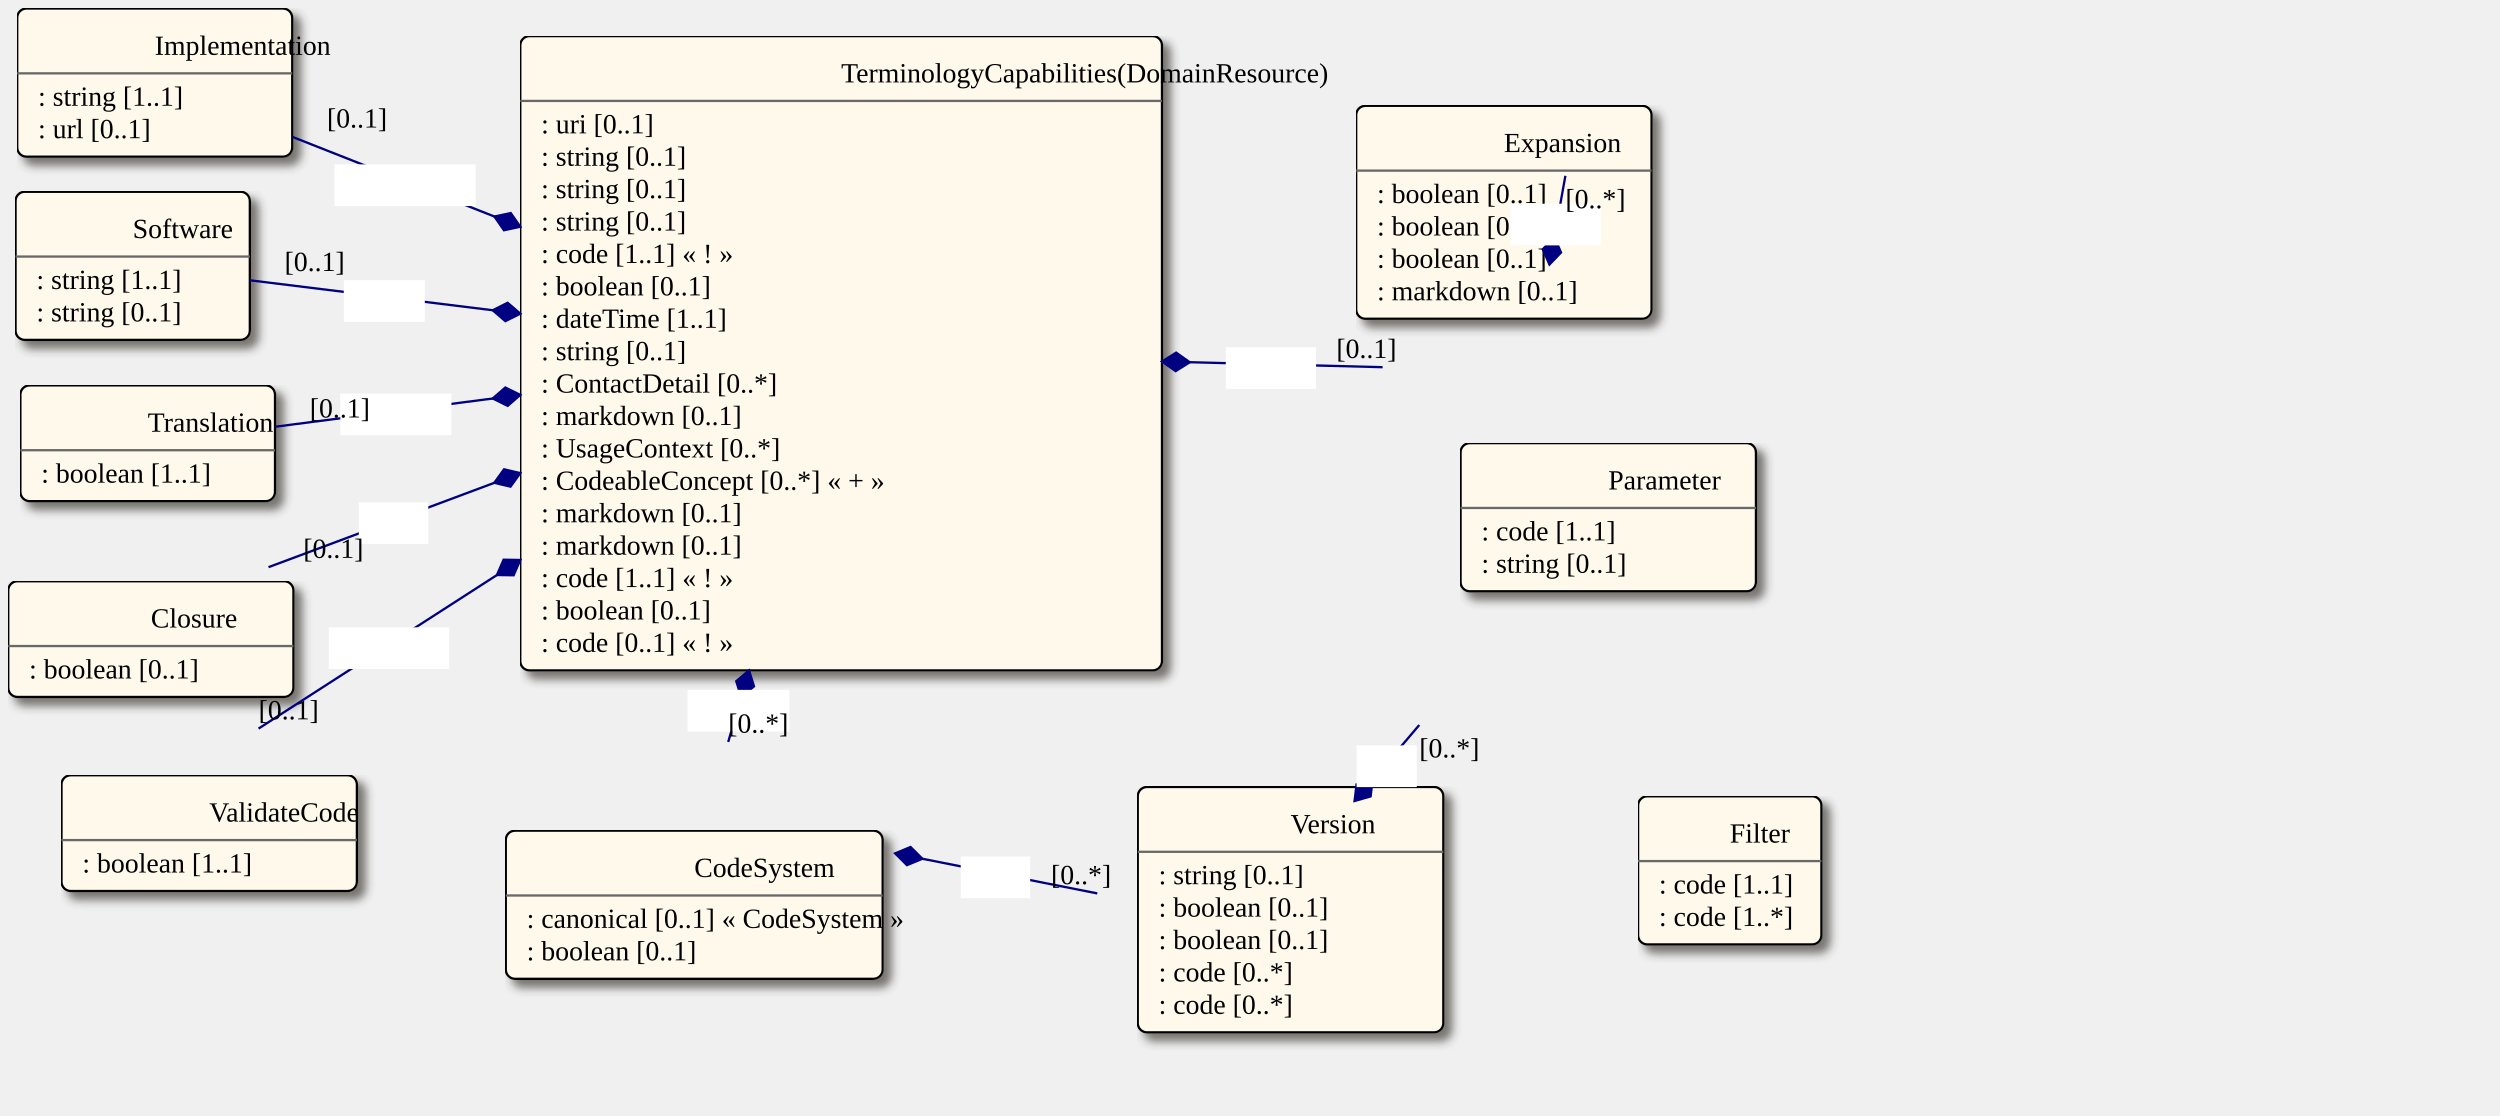
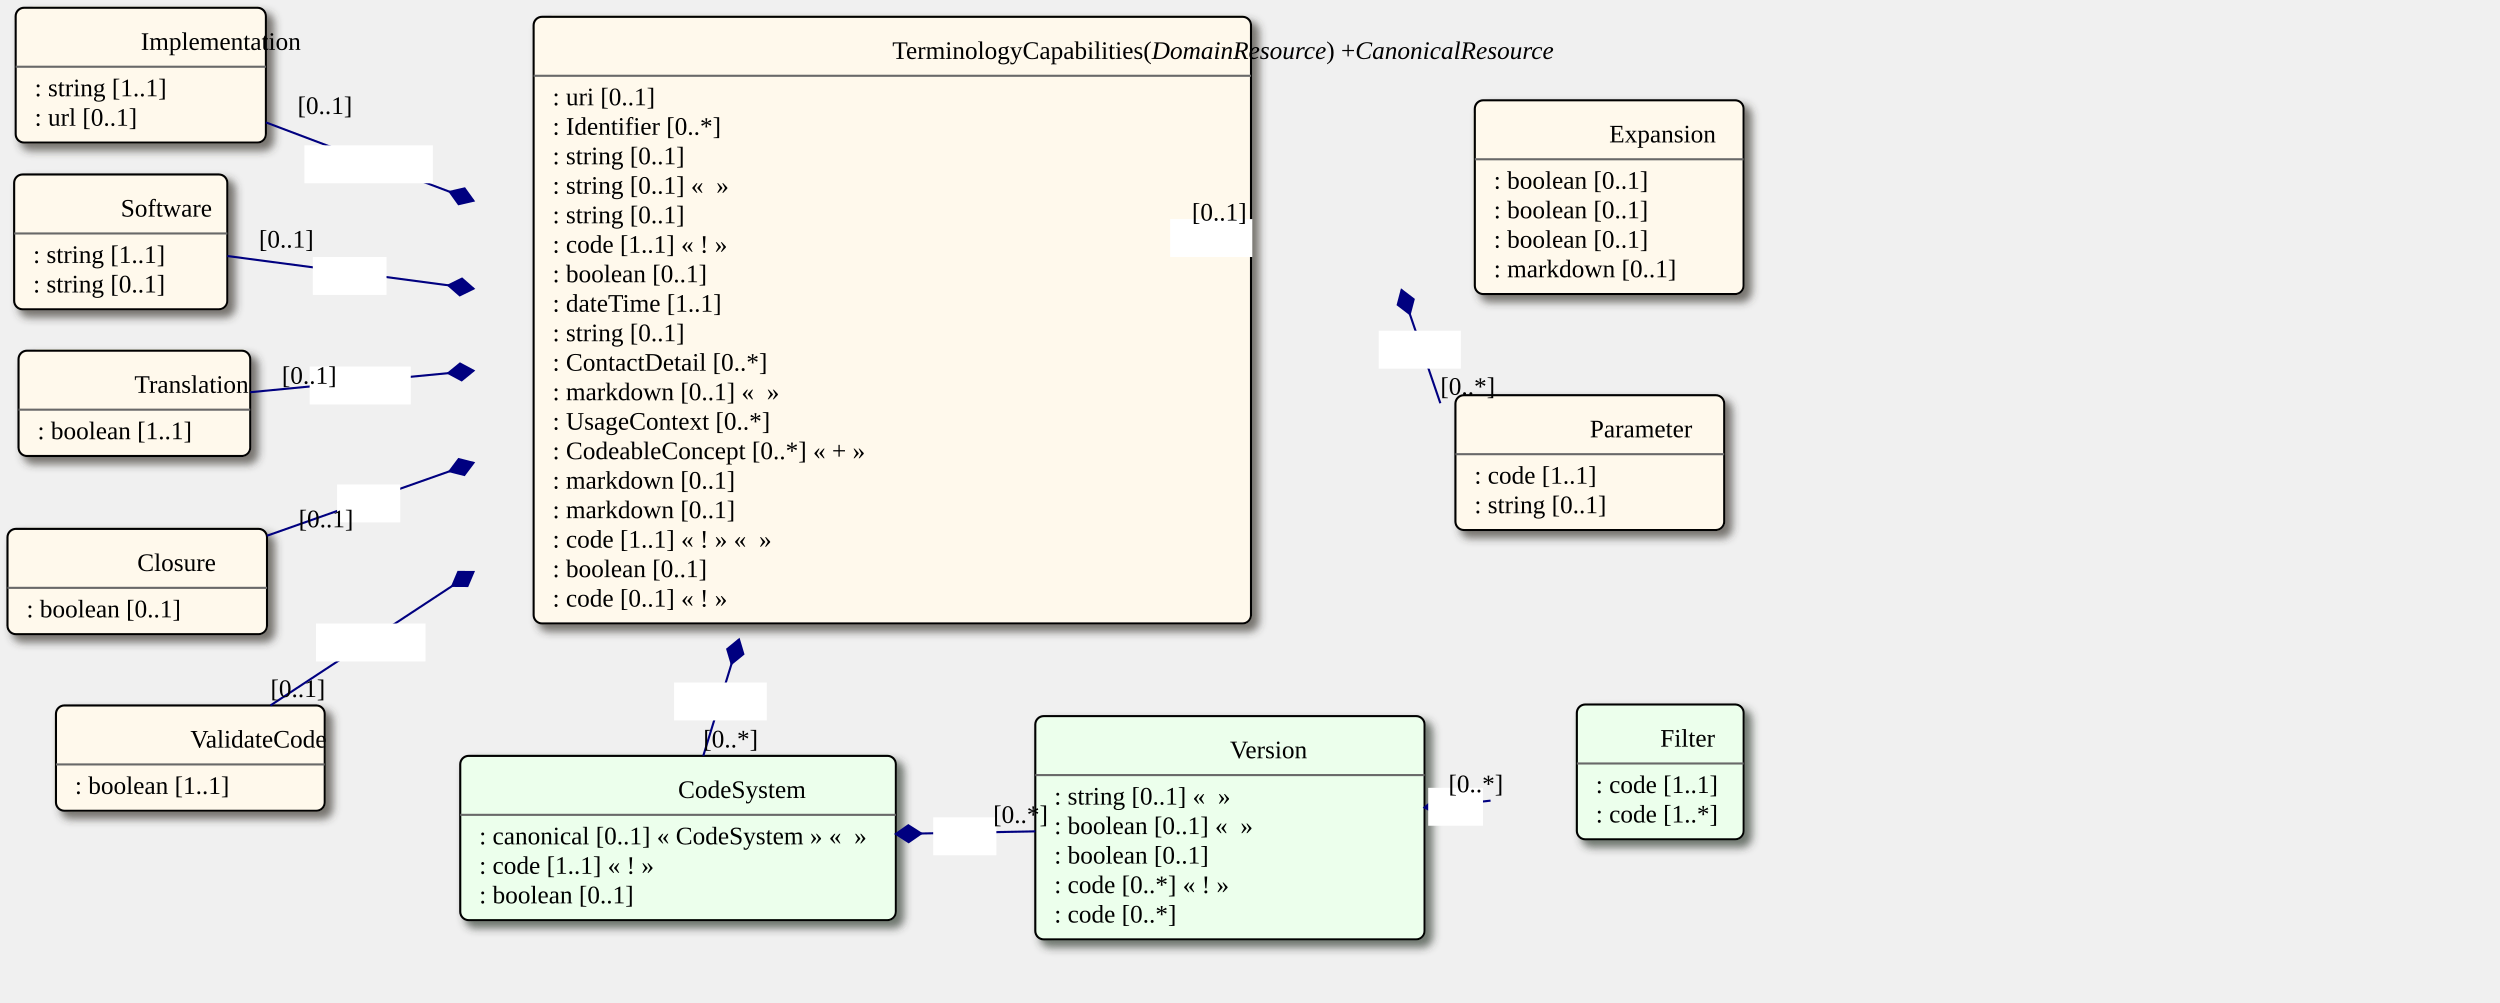
- <svg xmlns="http://www.w3.org/2000/svg" xmlns:xlink="http://www.w3.org/1999/xlink" id="n600" version="1.1" width="1079.921" height="482">
-   <defs id="defs11">
-     <filter id="shadow1" x="0" y="0" width="200%" height="200%">
-       <feOffset result="offOut" in="SourceGraphic" dx="3" dy="3" id="feOffset2" />
-       <feColorMatrix result="matrixOut" in="offOut" type="matrix" values="0.2 0 0 0 0 0 0.2 0 0 0 0 0 0.2 0 0 0 0 0 1 0" id="feColorMatrix4" />
-       <feGaussianBlur result="blurOut" in="matrixOut" stdDeviation="2" id="feGaussianBlur6" />
-       <feBlend in="SourceGraphic" in2="blurOut" mode="normal" id="feBlend8" />
+ <svg xmlns="http://www.w3.org/2000/svg" xmlns:xlink="http://www.w3.org/1999/xlink" id="n689" version="1.1" width="1186.801" height="475.95">
+   <defs id="defs103102">
+     <filter id="shadow1" x="-0.067" y="-0.106" width="1.172" height="1.272">
+       <feOffset result="offOut" in="SourceGraphic" dx="3" dy="3" id="feOffset103093" />
+       <feColorMatrix result="matrixOut" in="offOut" type="matrix" values="0.2 0 0 0 0 0 0.2 0 0 0 0 0 0.2 0 0 0 0 0 1 0" id="feColorMatrix103095" />
+       <feGaussianBlur result="blurOut" in="matrixOut" stdDeviation="2" id="feGaussianBlur103097" />
+       <feBlend in="SourceGraphic" in2="blurOut" mode="normal" id="feBlend103099" />
    </filter>
  </defs>
-   <g id="n601">
-     <rect id="TerminologyCapabilities" x="224.744" y="15.594" rx="4" ry="4" width="277.2" height="274.0" filter="url(#shadow1)" style="fill:#fff9ec;stroke:black;stroke-width:1" />
-     <line id="n602" x1="224.744" y1="43.594" x2="501.944" y2="43.594" style="stroke:dimgrey;stroke-width:1" />
-     <text id="n603" x="363.344" y="35.594" fill="black" class="diagram-class-title  diagram-class-resource">TerminologyCapabilities<tspan class="diagram-class-title-link" id="tspan16"> (<a xlink:href="domainresource.html" class="diagram-class-reference" id="n604">DomainResource</a>
- )</tspan>
+   <g id="n690" transform="translate(28.57467,-7.619911)">
+     <rect id="TerminologyCapabilities" x="224.744" y="15.594" rx="4" ry="4" width="340.56" height="288" filter="url(#shadow1)" style="fill:#fff9ec;stroke:#000000;stroke-width:1" />
+     <line id="n691" x1="224.744" y1="43.594" x2="565.304" y2="43.594" style="stroke:#696969;stroke-width:1" />
+     <text id="n692" x="395.024" y="35.594" fill="#000000" class="diagram-class-title  diagram-class-resource">TerminologyCapabilities<tspan class="diagram-class-title-link" id="tspan103108">(<a id="n693" xlink:href="domainresource.html#DomainResource" class="diagram-class-reference" style="font-style: italic">DomainResource</a>) +<a id="n694" xlink:href="canonicalresource.html#CanonicalResource" class="diagram-class-reference" style="font-style: italic">CanonicalResource</a>
+       </tspan>
    </text>
-     <text id="n605" x="230.744" y="57.594" fill="black" class="diagram-class-detail">
-       <a xlink:href="terminologycapabilities-definitions.html#TerminologyCapabilities.url" id="n606" />
-  : <a xlink:href="datatypes.html#uri" id="n607">uri</a>
-  [0..1]</text>
-     <text id="n611" x="230.744" y="71.594" fill="black" class="diagram-class-detail">
-       <a xlink:href="terminologycapabilities-definitions.html#TerminologyCapabilities.version" id="n612" />
-  : <a xlink:href="datatypes.html#string" id="n613">string</a>
-  [0..1]</text>
-     <text id="n617" x="230.744" y="85.594" fill="black" class="diagram-class-detail">
-       <a xlink:href="terminologycapabilities-definitions.html#TerminologyCapabilities.name" id="n618" />
-  : <a xlink:href="datatypes.html#string" id="n619">string</a>
-  [0..1]</text>
-     <text id="n623" x="230.744" y="99.594" fill="black" class="diagram-class-detail">
-       <a xlink:href="terminologycapabilities-definitions.html#TerminologyCapabilities.title" id="n624" />
-  : <a xlink:href="datatypes.html#string" id="n625">string</a>
-  [0..1]</text>
-     <text id="n629" x="230.744" y="113.594" fill="black" class="diagram-class-detail">
-       <a xlink:href="terminologycapabilities-definitions.html#TerminologyCapabilities.status" id="n630" />
-  : <a xlink:href="datatypes.html#code" id="n631">code</a>
-  [1..1] « <a xlink:href="valueset-publication-status.html" id="n632" />
- ! »</text>
-     <text id="n639" x="230.744" y="127.594" fill="black" class="diagram-class-detail">
-       <a xlink:href="terminologycapabilities-definitions.html#TerminologyCapabilities.experimental" id="n640" />
-  : <a xlink:href="datatypes.html#boolean" id="n641">boolean</a>
-  [0..1]</text>
-     <text id="n645" x="230.744" y="141.594" fill="black" class="diagram-class-detail">
-       <a xlink:href="terminologycapabilities-definitions.html#TerminologyCapabilities.date" id="n646" />
-  : <a xlink:href="datatypes.html#dateTime" id="n647">dateTime</a>
-  [1..1]</text>
-     <text id="n651" x="230.744" y="155.594" fill="black" class="diagram-class-detail">
-       <a xlink:href="terminologycapabilities-definitions.html#TerminologyCapabilities.publisher" id="n652" />
-  : <a xlink:href="datatypes.html#string" id="n653">string</a>
-  [0..1]</text>
-     <text id="n657" x="230.744" y="169.594" fill="black" class="diagram-class-detail">
-       <a xlink:href="terminologycapabilities-definitions.html#TerminologyCapabilities.contact" id="n658" />
-  : <a xlink:href="metadatatypes.html#ContactDetail" id="n659">ContactDetail</a>
-  [0..*]</text>
-     <text id="n663" x="230.744" y="183.594" fill="black" class="diagram-class-detail">
-       <a xlink:href="terminologycapabilities-definitions.html#TerminologyCapabilities.description" id="n664" />
-  : <a xlink:href="datatypes.html#markdown" id="n665">markdown</a>
-  [0..1]</text>
-     <text id="n669" x="230.744" y="197.594" fill="black" class="diagram-class-detail">
-       <a xlink:href="terminologycapabilities-definitions.html#TerminologyCapabilities.useContext" id="n670" />
-  : <a xlink:href="metadatatypes.html#UsageContext" id="n671">UsageContext</a>
-  [0..*]</text>
-     <text id="n675" x="230.744" y="211.594" fill="black" class="diagram-class-detail">
-       <a xlink:href="terminologycapabilities-definitions.html#TerminologyCapabilities.jurisdiction" id="n676" />
-  : <a xlink:href="datatypes.html#CodeableConcept" id="n677">CodeableConcept</a>
-  [0..*] « <a xlink:href="valueset-jurisdiction.html" id="n678" />
- + »</text>
-     <text id="n685" x="230.744" y="225.594" fill="black" class="diagram-class-detail">
-       <a xlink:href="terminologycapabilities-definitions.html#TerminologyCapabilities.purpose" id="n686" />
-  : <a xlink:href="datatypes.html#markdown" id="n687">markdown</a>
-  [0..1]</text>
-     <text id="n691" x="230.744" y="239.594" fill="black" class="diagram-class-detail">
-       <a xlink:href="terminologycapabilities-definitions.html#TerminologyCapabilities.copyright" id="n692" />
-  : <a xlink:href="datatypes.html#markdown" id="n693">markdown</a>
-  [0..1]</text>
-     <text id="n697" x="230.744" y="253.594" fill="black" class="diagram-class-detail">
-       <a xlink:href="terminologycapabilities-definitions.html#TerminologyCapabilities.kind" id="n698" />
-  : <a xlink:href="datatypes.html#code" id="n699">code</a>
-  [1..1] « <a xlink:href="valueset-capability-statement-kind.html" id="n700" />
- ! »</text>
-     <text id="n707" x="230.744" y="267.594" fill="black" class="diagram-class-detail">
-       <a xlink:href="terminologycapabilities-definitions.html#TerminologyCapabilities.lockedDate" id="n708" />
-  : <a xlink:href="datatypes.html#boolean" id="n709">boolean</a>
-  [0..1]</text>
-     <text id="n713" x="230.744" y="281.594" fill="black" class="diagram-class-detail">
-       <a xlink:href="terminologycapabilities-definitions.html#TerminologyCapabilities.codeSearch" id="n714" />
-  : <a xlink:href="datatypes.html#code" id="n715">code</a>
-  [0..1] « <a xlink:href="valueset-code-search-support.html" id="n716" />
- ! »</text>
-   </g>
-   <g id="n723">
+     <text id="n695" x="230.744" y="57.594" fill="#000000" class="diagram-class-detail">
+       <a id="n696" xlink:href="terminologycapabilities-definitions.html#TerminologyCapabilities.url" /> : <a id="n697" xlink:href="datatypes.html#uri">uri</a> [0..1]</text>
+     <text id="n701" x="230.744" y="71.594" fill="#000000" class="diagram-class-detail">
+       <a id="n702" xlink:href="terminologycapabilities-definitions.html#TerminologyCapabilities.identifier" /> : <a id="n703" xlink:href="datatypes.html#Identifier">Identifier</a> [0..*]</text>
+     <text id="n707" x="230.744" y="85.594" fill="#000000" class="diagram-class-detail">
+       <a id="n708" xlink:href="terminologycapabilities-definitions.html#TerminologyCapabilities.version" /> : <a id="n709" xlink:href="datatypes.html#string">string</a> [0..1]</text>
+     <text id="n713" x="230.744" y="99.594" fill="#000000" class="diagram-class-detail">
+       <a id="n714" xlink:href="terminologycapabilities-definitions.html#TerminologyCapabilities.name" /> : <a id="n715" xlink:href="datatypes.html#string">string</a> [0..1] « <a id="n716" style="color:#301212;font-weight:bold" xlink:href="conformance-rules.html#constraints" /> »</text>
+     <text id="n723" x="230.744" y="113.594" fill="#000000" class="diagram-class-detail">
+       <a id="n724" xlink:href="terminologycapabilities-definitions.html#TerminologyCapabilities.title" /> : <a id="n725" xlink:href="datatypes.html#string">string</a> [0..1]</text>
+     <text id="n729" x="230.744" y="127.594" fill="#000000" class="diagram-class-detail">
+       <a id="n730" xlink:href="terminologycapabilities-definitions.html#TerminologyCapabilities.status" /> : <a id="n731" xlink:href="datatypes.html#code">code</a> [1..1] « <a id="n732" xlink:href="valueset-publication-status.html" />! »</text>
+     <text id="n739" x="230.744" y="141.594" fill="#000000" class="diagram-class-detail">
+       <a id="n740" xlink:href="terminologycapabilities-definitions.html#TerminologyCapabilities.experimental" /> : <a id="n741" xlink:href="datatypes.html#boolean">boolean</a> [0..1]</text>
+     <text id="n745" x="230.744" y="155.594" fill="#000000" class="diagram-class-detail">
+       <a id="n746" xlink:href="terminologycapabilities-definitions.html#TerminologyCapabilities.date" /> : <a id="n747" xlink:href="datatypes.html#dateTime">dateTime</a> [1..1]</text>
+     <text id="n751" x="230.744" y="169.594" fill="#000000" class="diagram-class-detail">
+       <a id="n752" xlink:href="terminologycapabilities-definitions.html#TerminologyCapabilities.publisher" /> : <a id="n753" xlink:href="datatypes.html#string">string</a> [0..1]</text>
+     <text id="n757" x="230.744" y="183.594" fill="#000000" class="diagram-class-detail">
+       <a id="n758" xlink:href="terminologycapabilities-definitions.html#TerminologyCapabilities.contact" /> : <a id="n759" xlink:href="metadatatypes.html#ContactDetail">ContactDetail</a> [0..*]</text>
+     <text id="n763" x="230.744" y="197.594" fill="#000000" class="diagram-class-detail">
+       <a id="n764" xlink:href="terminologycapabilities-definitions.html#TerminologyCapabilities.description" /> : <a id="n765" xlink:href="datatypes.html#markdown">markdown</a> [0..1] « <a id="n766" style="color:#301212;font-weight:bold" xlink:href="conformance-rules.html#constraints" /> »</text>
+     <text id="n773" x="230.744" y="211.594" fill="#000000" class="diagram-class-detail">
+       <a id="n774" xlink:href="terminologycapabilities-definitions.html#TerminologyCapabilities.useContext" /> : <a id="n775" xlink:href="metadatatypes.html#UsageContext">UsageContext</a> [0..*]</text>
+     <text id="n779" x="230.744" y="225.594" fill="#000000" class="diagram-class-detail">
+       <a id="n780" xlink:href="terminologycapabilities-definitions.html#TerminologyCapabilities.jurisdiction" /> : <a id="n781" xlink:href="datatypes.html#CodeableConcept">CodeableConcept</a> [0..*] « <a id="n782" xlink:href="valueset-jurisdiction.html" />+ »</text>
+     <text id="n789" x="230.744" y="239.594" fill="#000000" class="diagram-class-detail">
+       <a id="n790" xlink:href="terminologycapabilities-definitions.html#TerminologyCapabilities.purpose" /> : <a id="n791" xlink:href="datatypes.html#markdown">markdown</a> [0..1]</text>
+     <text id="n795" x="230.744" y="253.594" fill="#000000" class="diagram-class-detail">
+       <a id="n796" xlink:href="terminologycapabilities-definitions.html#TerminologyCapabilities.copyright" /> : <a id="n797" xlink:href="datatypes.html#markdown">markdown</a> [0..1]</text>
+     <text id="n801" x="230.744" y="267.594" fill="#000000" class="diagram-class-detail">
+       <a id="n802" xlink:href="terminologycapabilities-definitions.html#TerminologyCapabilities.kind" /> : <a id="n803" xlink:href="datatypes.html#code">code</a> [1..1] « <a id="n804" xlink:href="valueset-capability-statement-kind.html" />! » « <a id="n806" style="color:#301212;font-weight:bold" xlink:href="conformance-rules.html#constraints" /> »</text>
+     <text id="n815" x="230.744" y="281.594" fill="#000000" class="diagram-class-detail">
+       <a id="n816" xlink:href="terminologycapabilities-definitions.html#TerminologyCapabilities.lockedDate" /> : <a id="n817" xlink:href="datatypes.html#boolean">boolean</a> [0..1]</text>
+     <text id="n821" x="230.744" y="295.594" fill="#000000" class="diagram-class-detail">
+       <a id="n822" xlink:href="terminologycapabilities-definitions.html#TerminologyCapabilities.codeSearch" /> : <a id="n823" xlink:href="datatypes.html#code">code</a> [0..1] « <a id="n824" xlink:href="valueset-code-search-support.html" />! »</text>
+   </g>
+   <g id="n831">
    <rect id="TerminologyCapabilities.software" x="6.719" y="82.829" rx="4" ry="4" width="101.2" height="64.0" filter="url(#shadow1)" style="fill:#fff9ec;stroke:black;stroke-width:1" />
-     <line id="n724" x1="6.719" y1="110.829" x2="107.919" y2="110.829" style="stroke:dimgrey;stroke-width:1" />
-     <text id="n725" x="57.319" y="102.829" fill="black" class="diagram-class-title">Software</text>
-     <text id="n726" x="12.719" y="124.829" fill="black" class="diagram-class-detail">
-       <a xlink:href="terminologycapabilities-definitions.html#TerminologyCapabilities.software.name" id="n727" />
-  : <a xlink:href="datatypes.html#string" id="n728">string</a>
-  [1..1]</text>
-     <text id="n732" x="12.719" y="138.829" fill="black" class="diagram-class-detail">
-       <a xlink:href="terminologycapabilities-definitions.html#TerminologyCapabilities.software.version" id="n733" />
-  : <a xlink:href="datatypes.html#string" id="n734">string</a>
-  [0..1]</text>
-   </g>
-   <g id="n738">
+     <line id="n832" x1="6.719" y1="110.829" x2="107.919" y2="110.829" style="stroke:dimgrey;stroke-width:1" />
+     <text id="n833" x="57.319" y="102.829" fill="black" class="diagram-class-title">Software</text>
+     <text id="n834" x="12.719" y="124.829" fill="black" class="diagram-class-detail">
+       <a id="n835" xlink:href="terminologycapabilities-definitions.html#TerminologyCapabilities.software.name" /> : <a id="n836" xlink:href="datatypes.html#string">string</a> [1..1]</text>
+     <text id="n840" x="12.719" y="138.829" fill="black" class="diagram-class-detail">
+       <a id="n841" xlink:href="terminologycapabilities-definitions.html#TerminologyCapabilities.software.version" /> : <a id="n842" xlink:href="datatypes.html#string">string</a> [0..1]</text>
+   </g>
+   <g id="n846">
    <rect id="TerminologyCapabilities.implementation" x="7.435" y="3.684" rx="4" ry="4" width="118.8" height="64.0" filter="url(#shadow1)" style="fill:#fff9ec;stroke:black;stroke-width:1" />
-     <line id="n739" x1="7.435" y1="31.684" x2="126.235" y2="31.684" style="stroke:dimgrey;stroke-width:1" />
-     <text id="n740" x="66.835" y="23.684" fill="black" class="diagram-class-title">Implementation</text>
-     <text id="n741" x="13.435" y="45.684" fill="black" class="diagram-class-detail">
-       <a xlink:href="terminologycapabilities-definitions.html#TerminologyCapabilities.implementation.description" id="n742" />
-  : <a xlink:href="datatypes.html#string" id="n743">string</a>
-  [1..1]</text>
-     <text id="n747" x="13.435" y="59.684" fill="black" class="diagram-class-detail">
-       <a xlink:href="terminologycapabilities-definitions.html#TerminologyCapabilities.implementation.url" id="n748" />
-  : <a xlink:href="datatypes.html#url" id="n749">url</a>
-  [0..1]</text>
-   </g>
-   <g id="n753" transform="translate(-5.377603,38.31542)">
-     <rect id="TerminologyCapabilities.codeSystem" x="223.864" y="320.507" rx="4" ry="4" width="162.8" height="64" style="fill:#fff9ec;stroke:#000000;stroke-width:1;filter:url(#shadow1)" />
-     <line id="n754" x1="223.864" y1="348.507" x2="386.664" y2="348.507" style="stroke:#696969;stroke-width:1" />
-     <text id="n755" x="305.264" y="340.507" class="diagram-class-title" style="fill:#000000">CodeSystem</text>
-     <text id="n756" x="229.864" y="362.507" class="diagram-class-detail" style="fill:#000000">
-       <a xlink:href="terminologycapabilities-definitions.html#TerminologyCapabilities.codeSystem.uri" id="n757" />
-  : <a xlink:href="datatypes.html#canonical" id="n758">canonical</a>
-  [0..1] « <a xlink:href="codesystem.html#CodeSystem" id="n759">CodeSystem</a>
-  »</text>
-     <text id="n764" x="229.864" y="376.507" class="diagram-class-detail" style="fill:#000000">
-       <a xlink:href="terminologycapabilities-definitions.html#TerminologyCapabilities.codeSystem.subsumption" id="n765" />
-  : <a xlink:href="datatypes.html#boolean" id="n766">boolean</a>
-  [0..1]</text>
-   </g>
-   <g id="n770" transform="translate(17.47721,-6.049804)">
-     <rect id="TerminologyCapabilities.codeSystem.version" x="474" y="346" rx="4" ry="4" width="132" height="106" style="fill:#fff9ec;stroke:#000000;stroke-width:1;filter:url(#shadow1)" />
-     <line id="n771" x1="474" y1="374" x2="606" y2="374" style="stroke:#696969;stroke-width:1" />
-     <text id="n772" x="540" y="366" class="diagram-class-title" style="fill:#000000">Version</text>
-     <text id="n773" x="480" y="388" class="diagram-class-detail" style="fill:#000000">
-       <a xlink:href="terminologycapabilities-definitions.html#TerminologyCapabilities.codeSystem.version.code" id="n774" />
-  : <a xlink:href="datatypes.html#string" id="n775">string</a>
-  [0..1]</text>
-     <text id="n779" x="480" y="402" class="diagram-class-detail" style="fill:#000000">
-       <a xlink:href="terminologycapabilities-definitions.html#TerminologyCapabilities.codeSystem.version.isDefault" id="n780" />
-  : <a xlink:href="datatypes.html#boolean" id="n781">boolean</a>
-  [0..1]</text>
-     <text id="n785" x="480" y="416" class="diagram-class-detail" style="fill:#000000">
-       <a xlink:href="terminologycapabilities-definitions.html#TerminologyCapabilities.codeSystem.version.compositional" id="n786" />
-  : <a xlink:href="datatypes.html#boolean" id="n787">boolean</a>
-  [0..1]</text>
-     <text id="n791" x="480" y="430" class="diagram-class-detail" style="fill:#000000">
-       <a xlink:href="terminologycapabilities-definitions.html#TerminologyCapabilities.codeSystem.version.language" id="n792" />
-  : <a xlink:href="datatypes.html#code" id="n793">code</a>
-  [0..*]</text>
-     <text id="n797" x="480" y="444" class="diagram-class-detail" style="fill:#000000">
-       <a xlink:href="terminologycapabilities-definitions.html#TerminologyCapabilities.codeSystem.version.property" id="n798" />
-  : <a xlink:href="datatypes.html#code" id="n799">code</a>
-  [0..*]</text>
-   </g>
-   <g id="n803" transform="translate(106.8799,94.78026)">
-     <rect id="TerminologyCapabilities.codeSystem.version.filter" x="600.721" y="249.187" rx="4" ry="4" width="79.2" height="64" style="fill:#fff9ec;stroke:#000000;stroke-width:1;filter:url(#shadow1)" />
-     <line id="n804" x1="600.721" y1="277.187" x2="679.921" y2="277.187" style="stroke:#696969;stroke-width:1" />
-     <text id="n805" x="640.321" y="269.187" class="diagram-class-title" style="fill:#000000">Filter</text>
-     <text id="n806" x="606.721" y="291.187" class="diagram-class-detail" style="fill:#000000">
-       <a xlink:href="terminologycapabilities-definitions.html#TerminologyCapabilities.codeSystem.version.filter.code" id="n807" />
-  : <a xlink:href="datatypes.html#code" id="n808">code</a>
-  [1..1]</text>
-     <text id="n812" x="606.721" y="305.187" class="diagram-class-detail" style="fill:#000000">
-       <a xlink:href="terminologycapabilities-definitions.html#TerminologyCapabilities.codeSystem.version.filter.op" id="n813" />
-  : <a xlink:href="datatypes.html#code" id="n814">code</a>
-  [1..*]</text>
-   </g>
-   <g id="n818" transform="translate(-11.42741,-68.56444)">
-     <rect id="TerminologyCapabilities.expansion" x="597.252" y="114.268" rx="4" ry="4" width="127.6" height="92" style="fill:#fff9ec;stroke:#000000;stroke-width:1;filter:url(#shadow1)" />
-     <line id="n819" x1="597.252" y1="142.268" x2="724.852" y2="142.268" style="stroke:#696969;stroke-width:1" />
-     <text id="n820" x="661.052" y="134.268" class="diagram-class-title" style="fill:#000000">Expansion</text>
-     <text id="n821" x="603.252" y="156.268" class="diagram-class-detail" style="fill:#000000">
-       <a xlink:href="terminologycapabilities-definitions.html#TerminologyCapabilities.expansion.hierarchical" id="n822" />
-  : <a xlink:href="datatypes.html#boolean" id="n823">boolean</a>
-  [0..1]</text>
-     <text id="n827" x="603.252" y="170.268" class="diagram-class-detail" style="fill:#000000">
-       <a xlink:href="terminologycapabilities-definitions.html#TerminologyCapabilities.expansion.paging" id="n828" />
-  : <a xlink:href="datatypes.html#boolean" id="n829">boolean</a>
-  [0..1]</text>
-     <text id="n833" x="603.252" y="184.268" class="diagram-class-detail" style="fill:#000000">
-       <a xlink:href="terminologycapabilities-definitions.html#TerminologyCapabilities.expansion.incomplete" id="n834" />
-  : <a xlink:href="datatypes.html#boolean" id="n835">boolean</a>
-  [0..1]</text>
-     <text id="n839" x="603.252" y="198.268" class="diagram-class-detail" style="fill:#000000">
-       <a xlink:href="terminologycapabilities-definitions.html#TerminologyCapabilities.expansion.textFilter" id="n840" />
-  : <a xlink:href="datatypes.html#markdown" id="n841">markdown</a>
-  [0..1]</text>
-   </g>
-   <g id="n845" transform="translate(12.77181,179.4775)">
-     <rect id="TerminologyCapabilities.expansion.parameter" x="618.144" y="11.945" rx="4" ry="4" width="127.6" height="64" style="fill:#fff9ec;stroke:#000000;stroke-width:1;filter:url(#shadow1)" />
-     <line id="n846" x1="618.144" y1="39.945" x2="745.745" y2="39.945" style="stroke:#696969;stroke-width:1" />
-     <text id="n847" x="681.945" y="31.945" class="diagram-class-title" style="fill:#000000">Parameter</text>
-     <text id="n848" x="624.144" y="53.945" class="diagram-class-detail" style="fill:#000000">
-       <a xlink:href="terminologycapabilities-definitions.html#TerminologyCapabilities.expansion.parameter.name" id="n849" />
-  : <a xlink:href="datatypes.html#code" id="n850">code</a>
-  [1..1]</text>
-     <text id="n854" x="624.144" y="67.945" class="diagram-class-detail" style="fill:#000000">
-       <a xlink:href="terminologycapabilities-definitions.html#TerminologyCapabilities.expansion.parameter.documentation" id="n855" />
-  : <a xlink:href="datatypes.html#string" id="n856">string</a>
-  [0..1]</text>
-   </g>
-   <g id="n860" transform="translate(17.47721,20.16601)">
-     <rect id="TerminologyCapabilities.validateCode" x="9.086" y="314.725" rx="4" ry="4" width="127.6" height="50" style="fill:#fff9ec;stroke:#000000;stroke-width:1;filter:url(#shadow1)" />
-     <line id="n861" x1="9.086" y1="342.725" x2="136.686" y2="342.725" style="stroke:#696969;stroke-width:1" />
-     <text id="n862" x="72.886" y="334.725" class="diagram-class-title" style="fill:#000000">ValidateCode</text>
-     <text id="n863" x="15.086" y="356.725" class="diagram-class-detail" style="fill:#000000">
-       <a xlink:href="terminologycapabilities-definitions.html#TerminologyCapabilities.validateCode.translations" id="n864" />
-  : <a xlink:href="datatypes.html#boolean" id="n865">boolean</a>
-  [1..1]</text>
-   </g>
-   <g id="n869">
+     <line id="n847" x1="7.435" y1="31.684" x2="126.235" y2="31.684" style="stroke:dimgrey;stroke-width:1" />
+     <text id="n848" x="66.835" y="23.684" fill="black" class="diagram-class-title">Implementation</text>
+     <text id="n849" x="13.435" y="45.684" fill="black" class="diagram-class-detail">
+       <a id="n850" xlink:href="terminologycapabilities-definitions.html#TerminologyCapabilities.implementation.description" /> : <a id="n851" xlink:href="datatypes.html#string">string</a> [1..1]</text>
+     <text id="n855" x="13.435" y="59.684" fill="black" class="diagram-class-detail">
+       <a id="n856" xlink:href="terminologycapabilities-definitions.html#TerminologyCapabilities.implementation.url" /> : <a id="n857" xlink:href="datatypes.html#url">url</a> [0..1]</text>
+   </g>
+   <g id="n861">
+     <rect id="TerminologyCapabilities.codeSystem" x="218.487" y="358.822" rx="4" ry="4" width="206.8" height="78.0" filter="url(#shadow1)" style="fill:#ecffec;stroke:black;stroke-width:1" />
+     <line id="n862" x1="218.487" y1="386.822" x2="425.287" y2="386.822" style="stroke:dimgrey;stroke-width:1" />
+     <text id="n863" x="321.887" y="378.822" fill="black" class="diagram-class-title">CodeSystem</text>
+     <text id="n864" x="224.487" y="400.822" fill="black" class="diagram-class-detail">
+       <a id="n865" xlink:href="terminologycapabilities-definitions.html#TerminologyCapabilities.codeSystem.uri" /> : <a id="n866" xlink:href="datatypes.html#canonical">canonical</a> [0..1] « <a id="n867" xlink:href="codesystem.html#CodeSystem">CodeSystem</a> » « <a id="n868" style="padding-left: 3px; padding-right: 3px; border: 1px maroon solid; font-weight: bold; color: #301212; background-color: #fdeeee;" xlink:href="conformance-rules.html#constraints" /> »</text>
+     <text id="n876" x="224.487" y="414.822" fill="black" class="diagram-class-detail">
+       <a id="n877" xlink:href="terminologycapabilities-definitions.html#TerminologyCapabilities.codeSystem.content" /> : <a id="n878" xlink:href="datatypes.html#code">code</a> [1..1] « <a id="n879" xlink:href="valueset-codesystem-content-mode.html" />! »</text>
+     <text id="n886" x="224.487" y="428.822" fill="black" class="diagram-class-detail">
+       <a id="n887" xlink:href="terminologycapabilities-definitions.html#TerminologyCapabilities.codeSystem.subsumption" /> : <a id="n888" xlink:href="datatypes.html#boolean">boolean</a> [0..1]</text>
+   </g>
+   <g id="n892">
+     <rect id="TerminologyCapabilities.codeSystem.version" x="491.477" y="339.95" rx="4" ry="4" width="184.8" height="106.0" filter="url(#shadow1)" style="fill:#ecffec;stroke:black;stroke-width:1" />
+     <line id="n893" x1="491.477" y1="367.95" x2="676.277" y2="367.95" style="stroke:dimgrey;stroke-width:1" />
+     <text id="n894" x="583.877" y="359.95" fill="black" class="diagram-class-title">Version</text>
+     <text id="n895" x="497.477" y="381.95" fill="black" class="diagram-class-detail">
+       <a id="n896" xlink:href="terminologycapabilities-definitions.html#TerminologyCapabilities.codeSystem.version.code" /> : <a id="n897" xlink:href="datatypes.html#string">string</a> [0..1] « <a id="n898" style="padding-left: 3px; padding-right: 3px; border: 1px maroon solid; font-weight: bold; color: #301212; background-color: #fdeeee;" xlink:href="conformance-rules.html#constraints" /> »</text>
+     <text id="n905" x="497.477" y="395.95" fill="black" class="diagram-class-detail">
+       <a id="n906" xlink:href="terminologycapabilities-definitions.html#TerminologyCapabilities.codeSystem.version.isDefault" /> : <a id="n907" xlink:href="datatypes.html#boolean">boolean</a> [0..1] « <a id="n908" style="padding-left: 3px; padding-right: 3px; border: 1px maroon solid; font-weight: bold; color: #301212; background-color: #fdeeee;" xlink:href="conformance-rules.html#constraints" /> »</text>
+     <text id="n915" x="497.477" y="409.95" fill="black" class="diagram-class-detail">
+       <a id="n916" xlink:href="terminologycapabilities-definitions.html#TerminologyCapabilities.codeSystem.version.compositional" /> : <a id="n917" xlink:href="datatypes.html#boolean">boolean</a> [0..1]</text>
+     <text id="n921" x="497.477" y="423.95" fill="black" class="diagram-class-detail">
+       <a id="n922" xlink:href="terminologycapabilities-definitions.html#TerminologyCapabilities.codeSystem.version.language" /> : <a id="n923" xlink:href="datatypes.html#code">code</a> [0..*] « <a id="n924" xlink:href="valueset-languages.html" />! »</text>
+     <text id="n931" x="497.477" y="437.95" fill="black" class="diagram-class-detail">
+       <a id="n932" xlink:href="terminologycapabilities-definitions.html#TerminologyCapabilities.codeSystem.version.property" /> : <a id="n933" xlink:href="datatypes.html#code">code</a> [0..*]</text>
+   </g>
+   <g id="n937" transform="translate(40.95702,-9.524889)">
+     <rect id="TerminologyCapabilities.codeSystem.version.filter" x="707.601" y="343.967" rx="4" ry="4" width="79.2" height="64" filter="url(#shadow1)" style="fill:#ecffec;stroke:#000000;stroke-width:1" />
+     <line id="n938" x1="707.601" y1="371.967" x2="786.801" y2="371.967" style="stroke:#696969;stroke-width:1" />
+     <text id="n939" x="747.201" y="363.967" fill="#000000" class="diagram-class-title">Filter</text>
+     <text id="n940" x="713.601" y="385.967" fill="#000000" class="diagram-class-detail">
+       <a id="n941" xlink:href="terminologycapabilities-definitions.html#TerminologyCapabilities.codeSystem.version.filter.code" /> : <a id="n942" xlink:href="datatypes.html#code">code</a> [1..1]</text>
+     <text id="n946" x="713.601" y="399.967" fill="#000000" class="diagram-class-detail">
+       <a id="n947" xlink:href="terminologycapabilities-definitions.html#TerminologyCapabilities.codeSystem.version.filter.op" /> : <a id="n948" xlink:href="datatypes.html#code">code</a> [1..*]</text>
+   </g>
+   <g id="n952" transform="translate(114.2987,1.904978)">
+     <rect id="TerminologyCapabilities.expansion" x="585.824" y="45.704" rx="4" ry="4" width="127.6" height="92" filter="url(#shadow1)" style="fill:#fff9ec;stroke:#000000;stroke-width:1" />
+     <line id="n953" x1="585.824" y1="73.704" x2="713.424" y2="73.704" style="stroke:#696969;stroke-width:1" />
+     <text id="n954" x="649.624" y="65.704" fill="#000000" class="diagram-class-title">Expansion</text>
+     <text id="n955" x="591.824" y="87.704" fill="#000000" class="diagram-class-detail">
+       <a id="n956" xlink:href="terminologycapabilities-definitions.html#TerminologyCapabilities.expansion.hierarchical" /> : <a id="n957" xlink:href="datatypes.html#boolean">boolean</a> [0..1]</text>
+     <text id="n961" x="591.824" y="101.704" fill="#000000" class="diagram-class-detail">
+       <a id="n962" xlink:href="terminologycapabilities-definitions.html#TerminologyCapabilities.expansion.paging" /> : <a id="n963" xlink:href="datatypes.html#boolean">boolean</a> [0..1]</text>
+     <text id="n967" x="591.824" y="115.704" fill="#000000" class="diagram-class-detail">
+       <a id="n968" xlink:href="terminologycapabilities-definitions.html#TerminologyCapabilities.expansion.incomplete" /> : <a id="n969" xlink:href="datatypes.html#boolean">boolean</a> [0..1]</text>
+     <text id="n973" x="591.824" y="129.704" fill="#000000" class="diagram-class-detail">
+       <a id="n974" xlink:href="terminologycapabilities-definitions.html#TerminologyCapabilities.expansion.textFilter" /> : <a id="n975" xlink:href="datatypes.html#markdown">markdown</a> [0..1]</text>
+   </g>
+   <g id="n979" transform="translate(60.0068,-3.809956)">
+     <rect id="TerminologyCapabilities.expansion.parameter" x="630.916" y="191.422" rx="4" ry="4" width="127.6" height="64" filter="url(#shadow1)" style="fill:#fff9ec;stroke:#000000;stroke-width:1" />
+     <line id="n980" x1="630.916" y1="219.422" x2="758.516" y2="219.422" style="stroke:#696969;stroke-width:1" />
+     <text id="n981" x="694.716" y="211.422" fill="#000000" class="diagram-class-title">Parameter</text>
+     <text id="n982" x="636.916" y="233.422" fill="#000000" class="diagram-class-detail">
+       <a id="n983" xlink:href="terminologycapabilities-definitions.html#TerminologyCapabilities.expansion.parameter.name" /> : <a id="n984" xlink:href="datatypes.html#code">code</a> [1..1]</text>
+     <text id="n988" x="636.916" y="247.422" fill="#000000" class="diagram-class-detail">
+       <a id="n989" xlink:href="terminologycapabilities-definitions.html#TerminologyCapabilities.expansion.parameter.documentation" /> : <a id="n990" xlink:href="datatypes.html#string">string</a> [0..1]</text>
+   </g>
+   <g id="n994">
+     <rect id="TerminologyCapabilities.validateCode" x="26.564" y="334.891" rx="4" ry="4" width="127.6" height="50.0" filter="url(#shadow1)" style="fill:#fff9ec;stroke:black;stroke-width:1" />
+     <line id="n995" x1="26.564" y1="362.891" x2="154.164" y2="362.891" style="stroke:dimgrey;stroke-width:1" />
+     <text id="n996" x="90.364" y="354.891" fill="black" class="diagram-class-title">ValidateCode</text>
+     <text id="n997" x="32.564" y="376.891" fill="black" class="diagram-class-detail">
+       <a id="n998" xlink:href="terminologycapabilities-definitions.html#TerminologyCapabilities.validateCode.translations" /> : <a id="n999" xlink:href="datatypes.html#boolean">boolean</a> [1..1]</text>
+   </g>
+   <g id="n1003">
    <rect id="TerminologyCapabilities.translation" x="8.8" y="166.482" rx="4" ry="4" width="110" height="50.0" filter="url(#shadow1)" style="fill:#fff9ec;stroke:black;stroke-width:1" />
-     <line id="n870" x1="8.8" y1="194.482" x2="118.8" y2="194.482" style="stroke:dimgrey;stroke-width:1" />
-     <text id="n871" x="63.8" y="186.482" fill="black" class="diagram-class-title">Translation</text>
-     <text id="n872" x="14.8" y="208.482" fill="black" class="diagram-class-detail">
-       <a xlink:href="terminologycapabilities-definitions.html#TerminologyCapabilities.translation.needsMap" id="n873" />
-  : <a xlink:href="datatypes.html#boolean" id="n874">boolean</a>
-  [1..1]</text>
-   </g>
-   <g id="n878" transform="translate(10.75521,8.066405)">
-     <rect id="TerminologyCapabilities.closure" x="-7.2" y="243" rx="4" ry="4" width="123.2" height="50" style="fill:#fff9ec;stroke:#000000;stroke-width:1;filter:url(#shadow1)" />
-     <line id="n879" x1="-7.2" y1="271" x2="116" y2="271" style="stroke:#696969;stroke-width:1" />
-     <text id="n880" x="54.4" y="263" class="diagram-class-title" style="fill:#000000">Closure</text>
-     <text id="n881" x="-1.2" y="285" class="diagram-class-detail" style="fill:#000000">
-       <a xlink:href="terminologycapabilities-definitions.html#TerminologyCapabilities.closure.translation" id="n882" />
-  : <a xlink:href="datatypes.html#boolean" id="n883">boolean</a>
-  [0..1]</text>
-   </g>
-   <line id="n887" x1="224.744" y1="135.49" x2="107.919" y2="121.074" style="stroke:navy;stroke-width:1" />
-   <polygon id="n888" points="224.744,135.49 230.744,139.49 236.744,135.49 230.744,131.49 224.744,135.49" style="fill:navy;stroke:navy;stroke-width:1" transform="rotate(-172.9649 224.7436 135.4905)" />
-   <rect id="n889" x="148.5" y="121.0" width="35.0" height="18.0" style="fill:white;stroke:black;stroke-width:0" />
-   <text id="n890" x="166.0" y="131.0" fill="black" class="diagram-class-linkage">
-     <a xlink:href="terminologycapabilities-definitions.html#TerminologyCapabilities.software" id="n891" />
-   </text>
-   <text id="n892" x="122.919" y="117.074" fill="black" class="diagram-class-linkage">[0..1]</text>
-   <line id="n893" x1="224.744" y1="97.946" x2="126.235" y2="59.105" style="stroke:navy;stroke-width:1" />
-   <polygon id="n894" points="224.744,97.946 230.744,101.946 236.744,97.946 230.744,93.946 224.744,97.946" style="fill:navy;stroke:navy;stroke-width:1" transform="rotate(-158.4812 224.7436 97.94602)" />
-   <rect id="n895" x="144.5" y="71.0" width="61.0" height="18.0" style="fill:white;stroke:black;stroke-width:0" />
-   <text id="n896" x="175.0" y="81.0" fill="black" class="diagram-class-linkage">
-     <a xlink:href="terminologycapabilities-definitions.html#TerminologyCapabilities.implementation" id="n897" />
-   </text>
-   <text id="n898" x="141.235" y="55.105" fill="black" class="diagram-class-linkage">[0..1]</text>
-   <line id="n899" x1="585.131" y1="346" x2="613.072" y2="313.187" style="stroke:navy;stroke-width:1" />
-   <polygon id="n900" points="585.131,346 591.131,350 597.131,346 591.131,342 585.131,346" style="fill:navy;stroke:navy;stroke-width:1" transform="rotate(-49.58468 585.131 346)" />
-   <rect id="n901" x="586.0" y="322.0" width="26.0" height="18.0" style="fill:white;stroke:black;stroke-width:0" />
-   <text id="n902" x="599.0" y="332.0" fill="black" class="diagram-class-linkage">
-     <a xlink:href="terminologycapabilities-definitions.html#TerminologyCapabilities.codeSystem.version.filter" id="n903" />
-   </text>
-   <text id="n904" x="613.072" y="327.187" fill="black" class="diagram-class-linkage">[0..*]</text>
-   <line id="n905" x1="386.664" y1="368.629" x2="474" y2="385.928" style="stroke:navy;stroke-width:1" />
-   <polygon id="n906" points="386.664,368.629 392.664,372.629 398.664,368.629 392.664,364.629 386.664,368.629" style="fill:navy;stroke:navy;stroke-width:1" transform="rotate(11.20341 386.6643 368.6292)" />
-   <rect id="n907" x="415.0" y="370.0" width="30.0" height="18.0" style="fill:white;stroke:black;stroke-width:0" />
-   <text id="n908" x="430.0" y="380.0" fill="black" class="diagram-class-linkage">
-     <a xlink:href="terminologycapabilities-definitions.html#TerminologyCapabilities.codeSystem.version" id="n909" />
-   </text>
-   <text id="n910" x="454" y="381.928" fill="black" class="diagram-class-linkage">[0..*]</text>
-   <line id="n911" x1="323.542" y1="289.594" x2="314.561" y2="320.507" style="stroke:navy;stroke-width:1" />
-   <polygon id="n912" points="323.542,289.594 329.542,293.594 335.542,289.594 329.542,285.594 323.542,289.594" style="fill:navy;stroke:navy;stroke-width:1" transform="rotate(106.1999 323.5418 289.5945)" />
-   <rect id="n913" x="297.0" y="298.0" width="44.0" height="18.0" style="fill:white;stroke:black;stroke-width:0" />
-   <text id="n914" x="319.0" y="308.0" fill="black" class="diagram-class-linkage">
-     <a xlink:href="terminologycapabilities-definitions.html#TerminologyCapabilities.codeSystem" id="n915" />
-   </text>
-   <text id="n916" x="314.561" y="316.507" fill="black" class="diagram-class-linkage">[0..*]</text>
-   <line id="n917" x1="669.314" y1="114.268" x2="676.197" y2="75.945" style="stroke:navy;stroke-width:1" />
-   <polygon id="n918" points="669.314,114.268 675.314,118.268 681.314,114.268 675.314,110.268 669.314,114.268" style="fill:navy;stroke:navy;stroke-width:1" transform="rotate(-79.81763 669.3137 114.2681)" />
-   <rect id="n919" x="652.5" y="88.0" width="39.0" height="18.0" style="fill:white;stroke:black;stroke-width:0" />
-   <text id="n920" x="672.0" y="98.0" fill="black" class="diagram-class-linkage">
-     <a xlink:href="terminologycapabilities-definitions.html#TerminologyCapabilities.expansion.parameter" id="n921" />
-   </text>
-   <text id="n922" x="676.197" y="89.945" fill="black" class="diagram-class-linkage">[0..*]</text>
-   <line id="n923" x1="501.944" y1="156.167" x2="597.252" y2="158.624" style="stroke:navy;stroke-width:1" />
-   <polygon id="n924" points="501.944,156.167 507.944,160.167 513.944,156.167 507.944,152.167 501.944,156.167" style="fill:navy;stroke:navy;stroke-width:1" transform="rotate(1.476508 501.9436 156.167)" />
-   <rect id="n925" x="529.5" y="150.0" width="39.0" height="18.0" style="fill:white;stroke:black;stroke-width:0" />
-   <text id="n926" x="549.0" y="160.0" fill="black" class="diagram-class-linkage">
-     <a xlink:href="terminologycapabilities-definitions.html#TerminologyCapabilities.expansion" id="n927" />
-   </text>
-   <text id="n928" x="577.252" y="154.624" fill="black" class="diagram-class-linkage">[0..1]</text>
-   <line id="n929" x1="224.744" y1="241.889" x2="111.691" y2="314.725" style="stroke:navy;stroke-width:1" />
-   <polygon id="n930" points="224.744,241.889 230.744,245.889 236.744,241.889 230.744,237.889 224.744,241.889" style="fill:navy;stroke:navy;stroke-width:1" transform="rotate(147.2079 224.7436 241.8892)" />
-   <rect id="n931" x="142.0" y="271.0" width="52.0" height="18.0" style="fill:white;stroke:black;stroke-width:0" />
-   <text id="n932" x="168.0" y="281.0" fill="black" class="diagram-class-linkage">
-     <a xlink:href="terminologycapabilities-definitions.html#TerminologyCapabilities.validateCode" id="n933" />
-   </text>
-   <text id="n934" x="111.691" y="310.725" fill="black" class="diagram-class-linkage">[0..1]</text>
-   <line id="n935" x1="224.744" y1="170.588" x2="118.8" y2="184.342" style="stroke:navy;stroke-width:1" />
-   <polygon id="n936" points="224.744,170.588 230.744,174.588 236.744,170.588 230.744,166.588 224.744,170.588" style="fill:navy;stroke:navy;stroke-width:1" transform="rotate(172.6031 224.7436 170.5878)" />
-   <rect id="n937" x="147.0" y="170.0" width="48.0" height="18.0" style="fill:white;stroke:black;stroke-width:0" />
-   <text id="n938" x="171.0" y="180.0" fill="black" class="diagram-class-linkage">
-     <a xlink:href="terminologycapabilities-definitions.html#TerminologyCapabilities.translation" id="n939" />
-   </text>
-   <text id="n940" x="133.8" y="180.342" fill="black" class="diagram-class-linkage">[0..1]</text>
-   <line id="n941" x1="224.744" y1="204.368" x2="116" y2="244.989" style="stroke:navy;stroke-width:1" />
-   <polygon id="n942" points="224.744,204.368 230.744,208.368 236.744,204.368 230.744,200.368 224.744,204.368" style="fill:navy;stroke:navy;stroke-width:1" transform="rotate(159.5169 224.7436 204.3684)" />
-   <rect id="n943" x="155.0" y="217.0" width="30.0" height="18.0" style="fill:white;stroke:black;stroke-width:0" />
-   <text id="n944" x="170.0" y="227.0" fill="black" class="diagram-class-linkage">
-     <a xlink:href="terminologycapabilities-definitions.html#TerminologyCapabilities.closure" id="n945" />
-   </text>
-   <text id="n946" x="131" y="240.989" fill="black" class="diagram-class-linkage">[0..1]</text>
+     <line id="n1004" x1="8.8" y1="194.482" x2="118.8" y2="194.482" style="stroke:dimgrey;stroke-width:1" />
+     <text id="n1005" x="63.8" y="186.482" fill="black" class="diagram-class-title">Translation</text>
+     <text id="n1006" x="14.8" y="208.482" fill="black" class="diagram-class-detail">
+       <a id="n1007" xlink:href="terminologycapabilities-definitions.html#TerminologyCapabilities.translation.needsMap" /> : <a id="n1008" xlink:href="datatypes.html#boolean">boolean</a> [1..1]</text>
+   </g>
+   <g id="n1012">
+     <rect id="TerminologyCapabilities.closure" x="3.555" y="251.066" rx="4" ry="4" width="123.2" height="50.0" filter="url(#shadow1)" style="fill:#fff9ec;stroke:black;stroke-width:1" />
+     <line id="n1013" x1="3.555" y1="279.066" x2="126.755" y2="279.066" style="stroke:dimgrey;stroke-width:1" />
+     <text id="n1014" x="65.155" y="271.066" fill="black" class="diagram-class-title">Closure</text>
+     <text id="n1015" x="9.555" y="293.066" fill="black" class="diagram-class-detail">
+       <a id="n1016" xlink:href="terminologycapabilities-definitions.html#TerminologyCapabilities.closure.translation" /> : <a id="n1017" xlink:href="datatypes.html#boolean">boolean</a> [0..1]</text>
+   </g>
+   <line id="n1021" x1="224.744" y1="137.023" x2="107.919" y2="121.537" style="stroke:navy;stroke-width:1" />
+   <polygon id="n1022" points="224.744,137.023 230.744,141.023 236.744,137.023 230.744,133.023 224.744,137.023" style="fill:navy;stroke:navy;stroke-width:1" transform="rotate(-172.4491 224.7436 137.0227)" />
+   <rect id="n1023" x="148.5" y="122.0" width="35.0" height="18.0" style="fill:white;stroke:black;stroke-width:0" />
+   <text id="n1024" x="166.0" y="132.0" fill="black" class="diagram-class-linkage">
+     <a id="n1025" xlink:href="terminologycapabilities-definitions.html#TerminologyCapabilities.software" />
+   </text>
+   <text id="n1026" x="122.919" y="117.537" fill="black" class="diagram-class-linkage">[0..1]</text>
+   <line id="n1027" x1="224.744" y1="95.304" x2="126.235" y2="58.111" style="stroke:navy;stroke-width:1" />
+   <polygon id="n1028" points="224.744,95.304 230.744,99.304 236.744,95.304 230.744,91.304 224.744,95.304" style="fill:navy;stroke:navy;stroke-width:1" transform="rotate(-159.3156 224.7436 95.30398)" />
+   <rect id="n1029" x="144.5" y="69.0" width="61.0" height="18.0" style="fill:white;stroke:black;stroke-width:0" />
+   <text id="n1030" x="175.0" y="79.0" fill="black" class="diagram-class-linkage">
+     <a id="n1031" xlink:href="terminologycapabilities-definitions.html#TerminologyCapabilities.implementation" />
+   </text>
+   <text id="n1032" x="141.235" y="54.111" fill="black" class="diagram-class-linkage">[0..1]</text>
+   <line id="n1033" x1="676.277" y1="383.342" x2="707.601" y2="380.085" style="stroke:navy;stroke-width:1" />
+   <polygon id="n1034" points="676.277,383.342 682.277,387.342 688.277,383.342 682.277,379.342 676.277,383.342" style="fill:navy;stroke:navy;stroke-width:1" transform="rotate(-5.936561 676.2772 383.342)" />
+   <rect id="n1035" x="678.0" y="374.0" width="26.0" height="18.0" style="fill:white;stroke:black;stroke-width:0" />
+   <text id="n1036" x="691.0" y="384.0" fill="black" class="diagram-class-linkage">
+     <a id="n1037" xlink:href="terminologycapabilities-definitions.html#TerminologyCapabilities.codeSystem.version.filter" />
+   </text>
+   <text id="n1038" x="687.601" y="376.085" fill="black" class="diagram-class-linkage">[0..*]</text>
+   <line id="n1039" x1="425.287" y1="395.899" x2="491.477" y2="394.668" style="stroke:navy;stroke-width:1" />
+   <polygon id="n1040" points="425.287,395.899 431.287,399.899 437.287,395.899 431.287,391.899 425.287,395.899" style="fill:navy;stroke:navy;stroke-width:1" transform="rotate(-1.065308 425.2867 395.8992)" />
+   <rect id="n1041" x="443.0" y="388.0" width="30.0" height="18.0" style="fill:white;stroke:black;stroke-width:0" />
+   <text id="n1042" x="458.0" y="398.0" fill="black" class="diagram-class-linkage">
+     <a id="n1043" xlink:href="terminologycapabilities-definitions.html#TerminologyCapabilities.codeSystem.version" />
+   </text>
+   <text id="n1044" x="471.477" y="390.668" fill="black" class="diagram-class-linkage">[0..*]</text>
+   <line id="n1045" x1="350.815" y1="303.594" x2="333.86" y2="358.822" style="stroke:navy;stroke-width:1" />
+   <polygon id="n1046" points="350.815,303.594 356.815,307.594 362.815,303.594 356.815,299.594 350.815,303.594" style="fill:navy;stroke:navy;stroke-width:1" transform="rotate(107.0667 350.815 303.5945)" />
+   <rect id="n1047" x="320.0" y="324.0" width="44.0" height="18.0" style="fill:white;stroke:black;stroke-width:0" />
+   <text id="n1048" x="342.0" y="334.0" fill="black" class="diagram-class-linkage">
+     <a id="n1049" xlink:href="terminologycapabilities-definitions.html#TerminologyCapabilities.codeSystem" />
+   </text>
+   <text id="n1050" x="333.86" y="354.822" fill="black" class="diagram-class-linkage">[0..*]</text>
+   <line id="n1051" x1="665.372" y1="137.704" x2="683.762" y2="191.422" style="stroke:navy;stroke-width:1" />
+   <polygon id="n1052" points="665.372,137.704 671.372,141.704 677.372,137.704 671.372,133.704 665.372,137.704" style="fill:navy;stroke:navy;stroke-width:1" transform="rotate(71.10206 665.3717 137.7036)" />
+   <rect id="n1053" x="654.5" y="157.0" width="39.0" height="18.0" style="fill:white;stroke:black;stroke-width:0" />
+   <text id="n1054" x="674.0" y="167.0" fill="black" class="diagram-class-linkage">
+     <a id="n1055" xlink:href="terminologycapabilities-definitions.html#TerminologyCapabilities.expansion.parameter" />
+   </text>
+   <text id="n1056" x="683.762" y="187.422" fill="black" class="diagram-class-linkage">[0..*]</text>
+   <line id="n1057" x1="565.304" y1="114.188" x2="585.824" y2="108.716" style="stroke:navy;stroke-width:1" />
+   <polygon id="n1058" points="565.304,114.188 571.304,118.188 577.304,114.188 571.304,110.188 565.304,114.188" style="fill:navy;stroke:navy;stroke-width:1" transform="rotate(-14.93086 565.3036 114.1883)" />
+   <rect id="n1059" x="555.5" y="104.0" width="39.0" height="18.0" style="fill:white;stroke:black;stroke-width:0" />
+   <text id="n1060" x="575.0" y="114.0" fill="black" class="diagram-class-linkage">
+     <a id="n1061" xlink:href="terminologycapabilities-definitions.html#TerminologyCapabilities.expansion" />
+   </text>
+   <text id="n1062" x="565.824" y="104.716" fill="black" class="diagram-class-linkage">[0..1]</text>
+   <line id="n1063" x1="224.744" y1="271.544" x2="128.39" y2="334.891" style="stroke:navy;stroke-width:1" />
+   <polygon id="n1064" points="224.744,271.544 230.744,275.544 236.744,271.544 230.744,267.544 224.744,271.544" style="fill:navy;stroke:navy;stroke-width:1" transform="rotate(146.6774 224.7436 271.5438)" />
+   <rect id="n1065" x="150.0" y="296.0" width="52.0" height="18.0" style="fill:white;stroke:black;stroke-width:0" />
+   <text id="n1066" x="176.0" y="306.0" fill="black" class="diagram-class-linkage">
+     <a id="n1067" xlink:href="terminologycapabilities-definitions.html#TerminologyCapabilities.validateCode" />
+   </text>
+   <text id="n1068" x="128.39" y="330.891" fill="black" class="diagram-class-linkage">[0..1]</text>
+   <line id="n1069" x1="224.744" y1="175.988" x2="118.8" y2="186.187" style="stroke:navy;stroke-width:1" />
+   <polygon id="n1070" points="224.744,175.988 230.744,179.988 236.744,175.988 230.744,171.988 224.744,175.988" style="fill:navy;stroke:navy;stroke-width:1" transform="rotate(174.501 224.7436 175.9875)" />
+   <rect id="n1071" x="147.0" y="174.0" width="48.0" height="18.0" style="fill:white;stroke:black;stroke-width:0" />
+   <text id="n1072" x="171.0" y="184.0" fill="black" class="diagram-class-linkage">
+     <a id="n1073" xlink:href="terminologycapabilities-definitions.html#TerminologyCapabilities.translation" />
+   </text>
+   <text id="n1074" x="133.8" y="182.187" fill="black" class="diagram-class-linkage">[0..1]</text>
+   <line id="n1075" x1="224.744" y1="219.718" x2="126.755" y2="254.316" style="stroke:navy;stroke-width:1" />
+   <polygon id="n1076" points="224.744,219.718 230.744,223.718 236.744,219.718 230.744,215.718 224.744,219.718" style="fill:navy;stroke:navy;stroke-width:1" transform="rotate(160.5526 224.7436 219.718)" />
+   <rect id="n1077" x="160.0" y="230.0" width="30.0" height="18.0" style="fill:white;stroke:black;stroke-width:0" />
+   <text id="n1078" x="175.0" y="240.0" fill="black" class="diagram-class-linkage">
+     <a id="n1079" xlink:href="terminologycapabilities-definitions.html#TerminologyCapabilities.closure" />
+   </text>
+   <text id="n1080" x="141.755" y="250.316" fill="black" class="diagram-class-linkage">[0..1]</text>
</svg>
